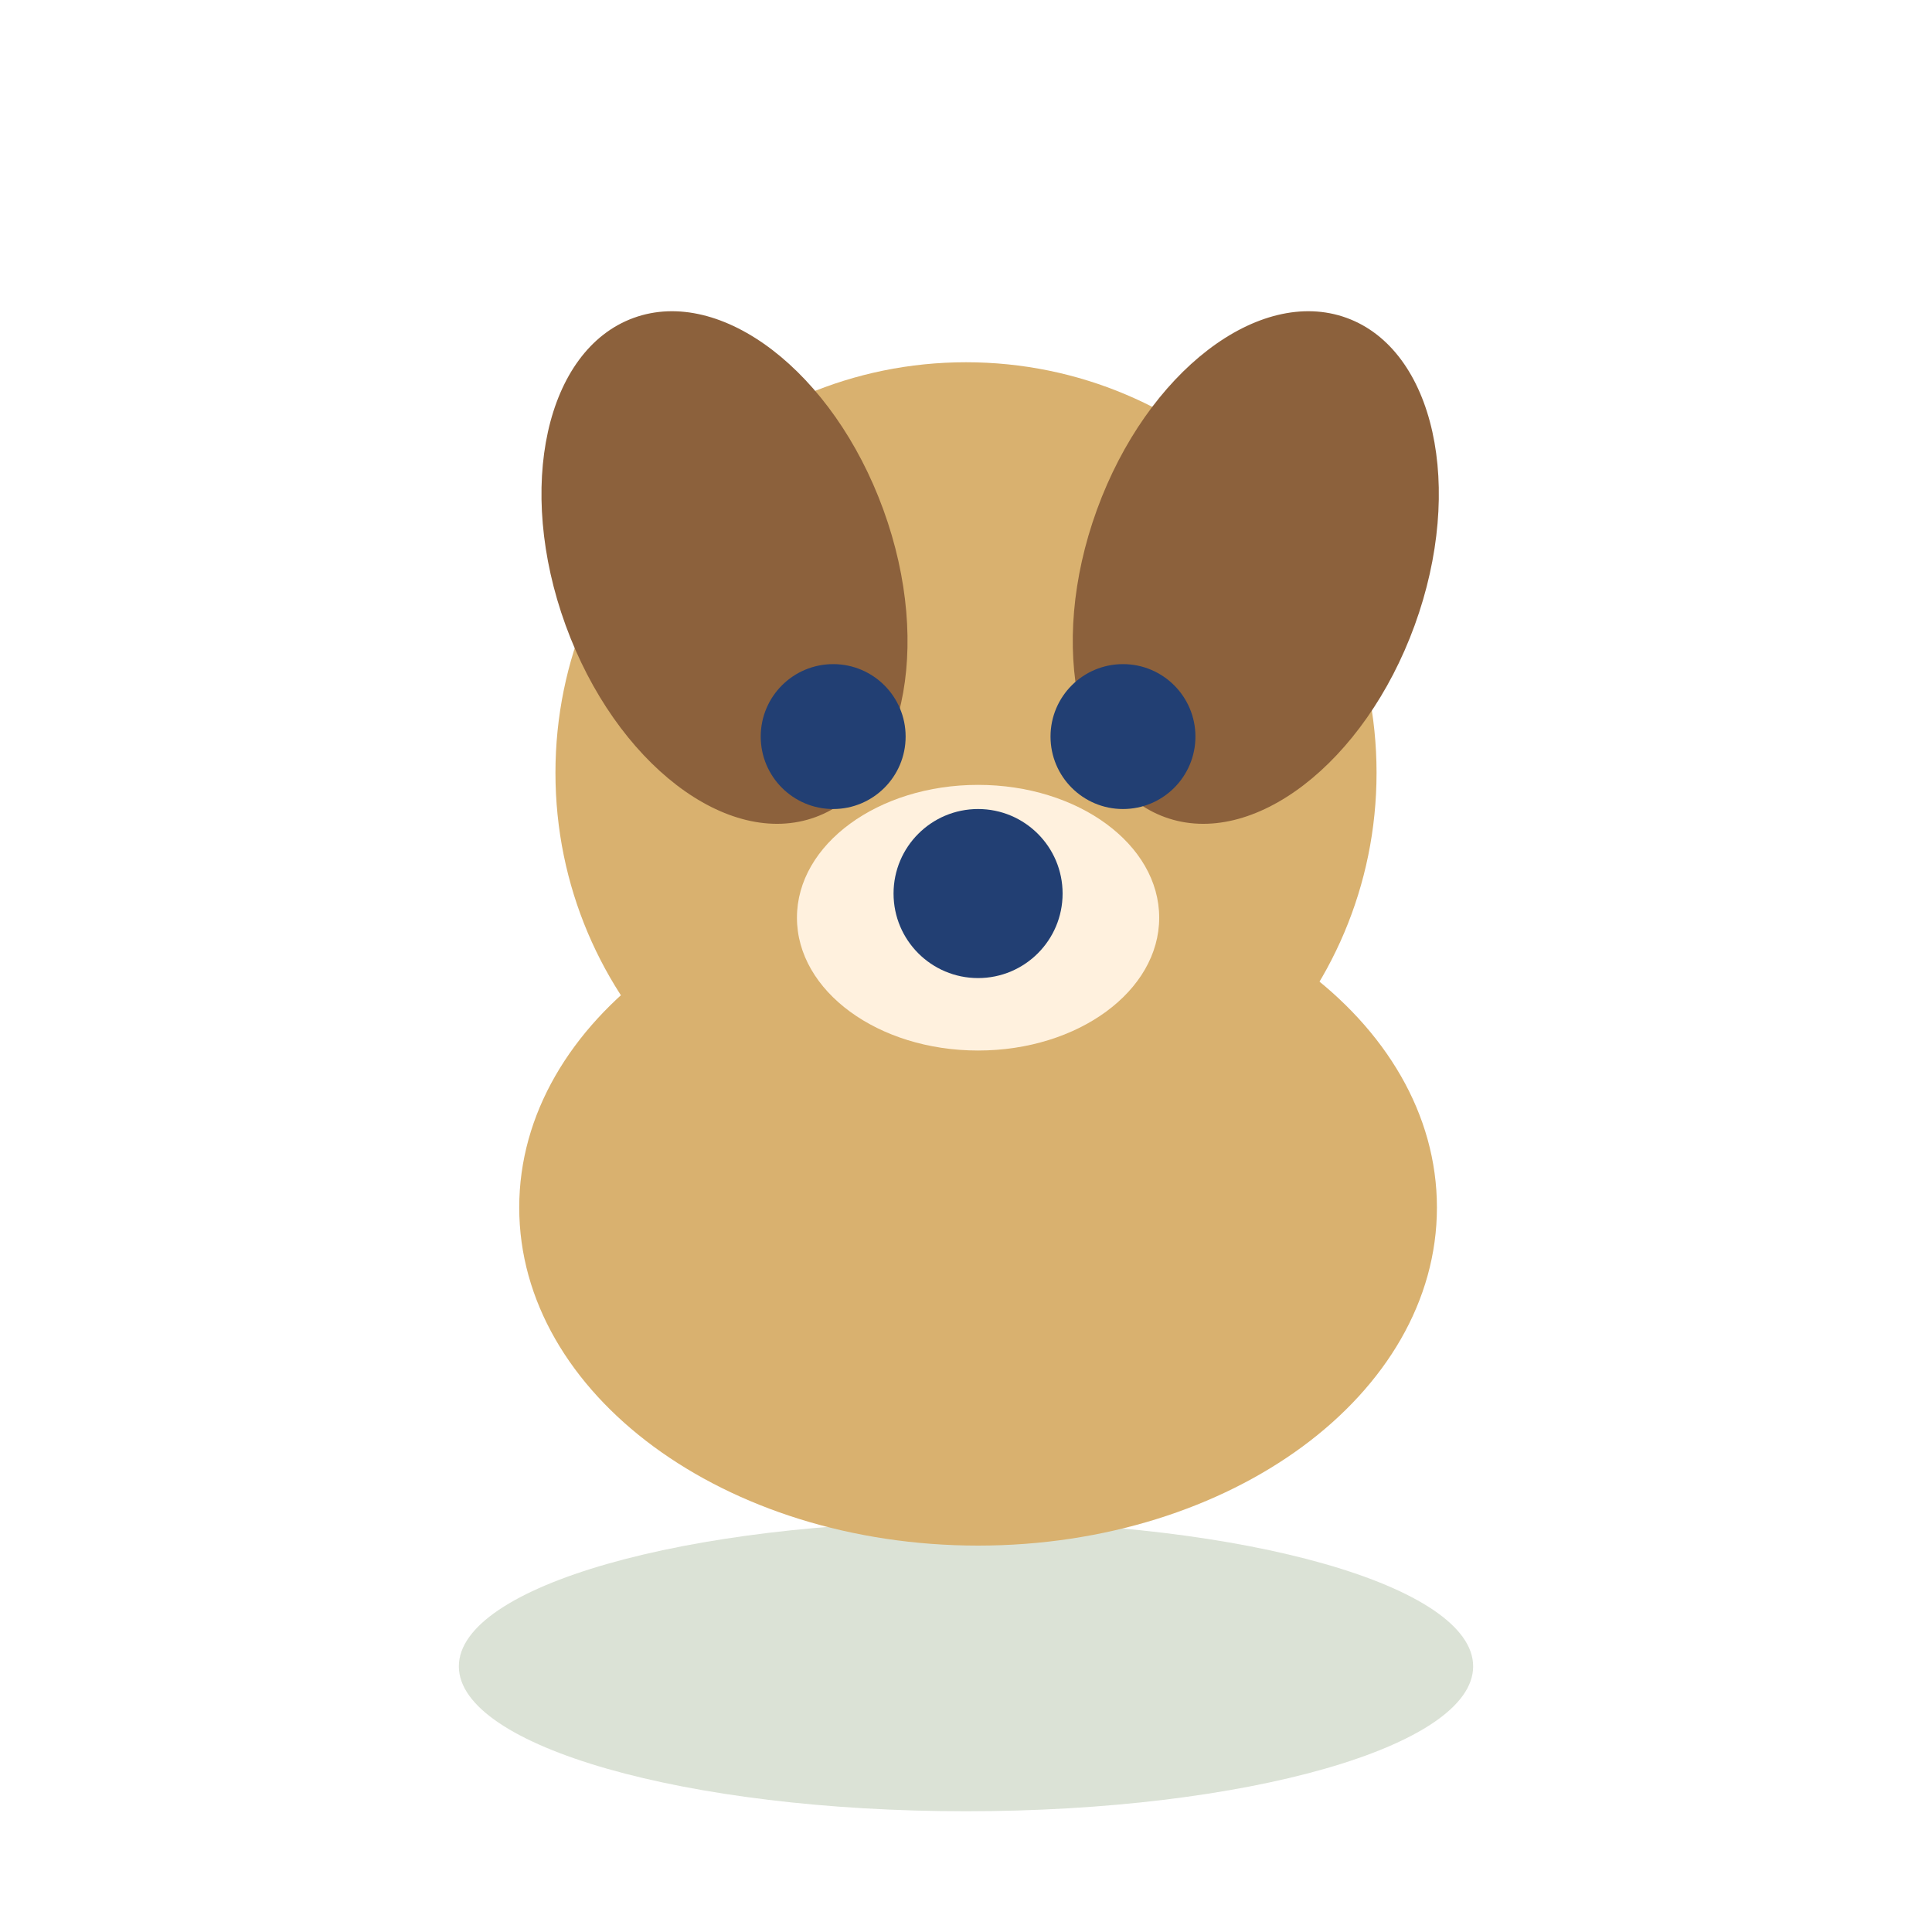
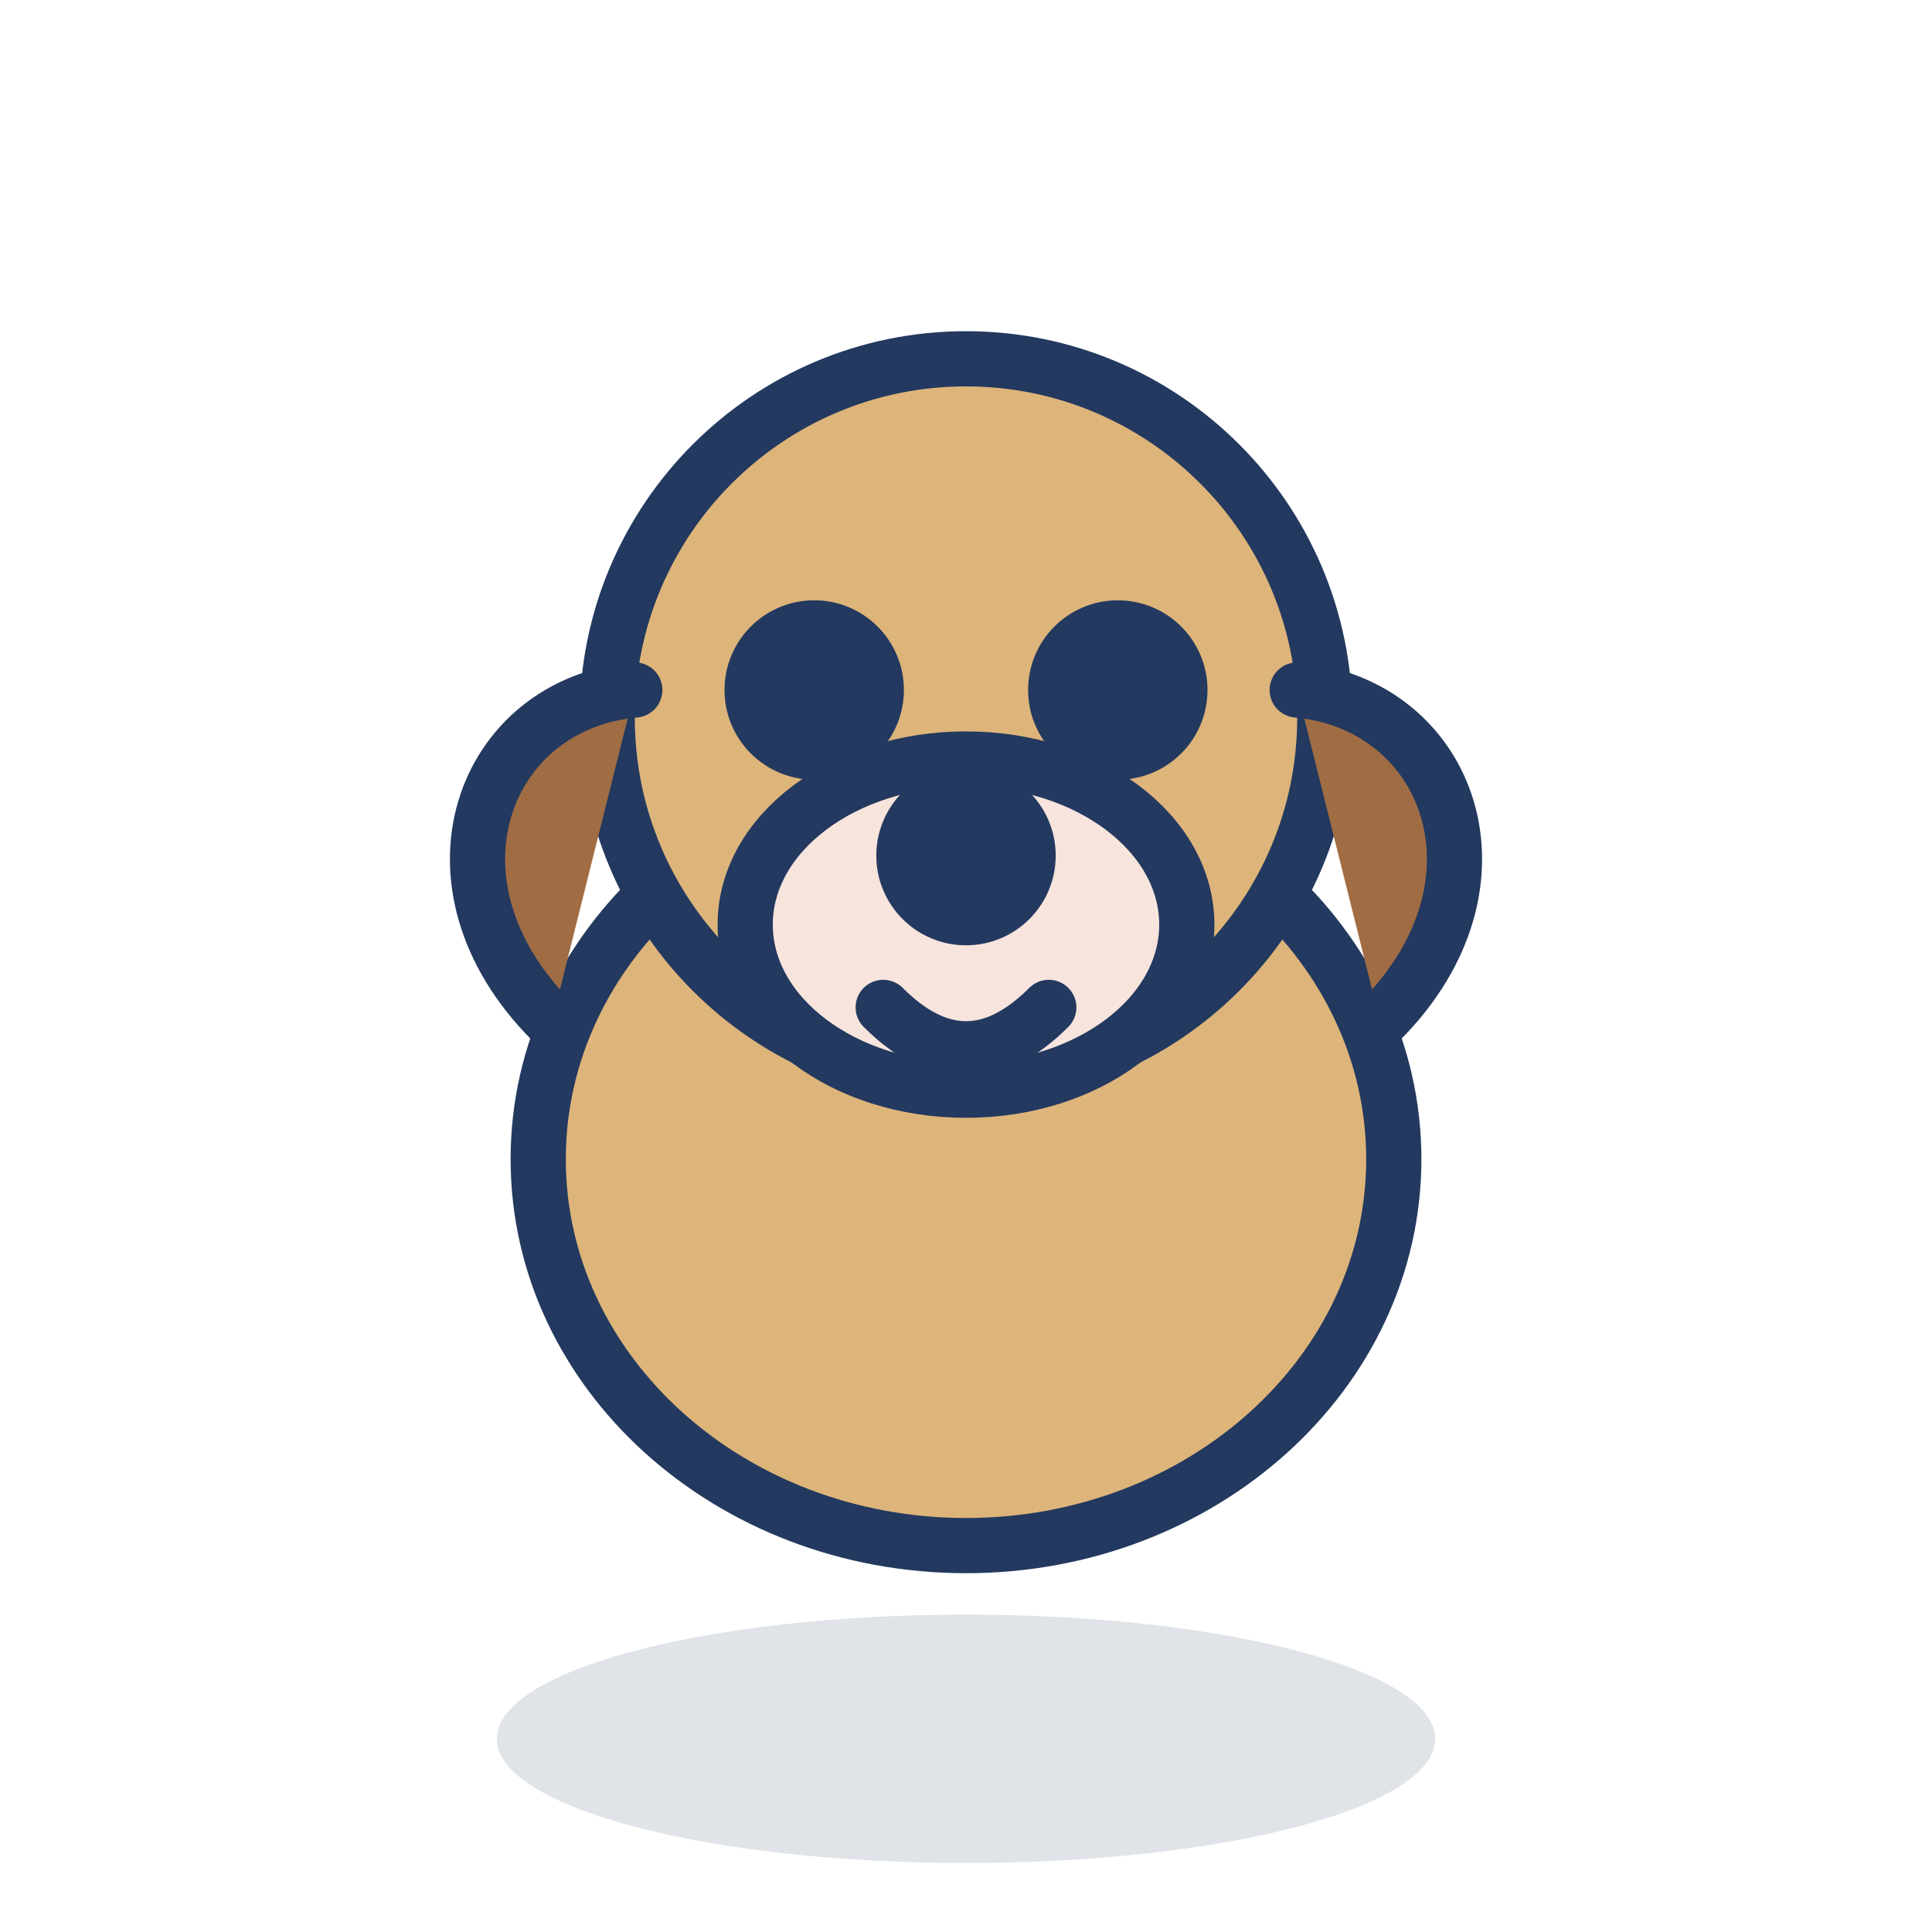
- <svg xmlns="http://www.w3.org/2000/svg" viewBox="0 0 160 160">
-   <ellipse cx="80" cy="138" rx="42" ry="12" fill="#5b7a43" opacity=".22" />
-   <circle cx="80" cy="64" r="34" fill="#d9b16f" />
-   <ellipse cx="60" cy="47" rx="14" ry="22" fill="#8c613c" transform="rotate(-20 60 47)" />
-   <ellipse cx="104" cy="47" rx="14" ry="22" fill="#8c613c" transform="rotate(20 104 47)" />
-   <ellipse cx="81" cy="100" rx="38" ry="28" fill="#d9b16f" />
-   <circle cx="69" cy="61" r="6" fill="#223f73" />
-   <circle cx="93" cy="61" r="6" fill="#223f73" />
-   <ellipse cx="81" cy="76" rx="15" ry="11" fill="#fff1de" />
-   <circle cx="81" cy="74" r="7" fill="#223f73" />
+ <svg xmlns="http://www.w3.org/2000/svg" viewBox="0 0 140 140">
+   <ellipse cx="70" cy="126" rx="34" ry="9" fill="rgba(35,57,95,0.14)" />
+   <g stroke="#23395f" stroke-width="4" stroke-linecap="round" stroke-linejoin="round">
+     <ellipse cx="70" cy="84" rx="31" ry="28" fill="#ddb47a" />
+     <circle cx="70" cy="52" r="26" fill="#ddb47a" />
+     <path d="M46 50c-11 1-16 14-6 24" fill="#a06c44" />
+     <path d="M94 50c11 1 16 14 6 24" fill="#a06c44" />
+     <ellipse cx="70" cy="67" rx="16" ry="12" fill="#f7e4dd" />
+     <circle cx="59" cy="50" r="4.5" fill="#23395f" />
+     <circle cx="81" cy="50" r="4.5" fill="#23395f" />
+     <circle cx="70" cy="62" r="4.5" fill="#23395f" />
+     <path d="M64 73c4 4 8 4 12 0" fill="none" />
+   </g>
</svg>
